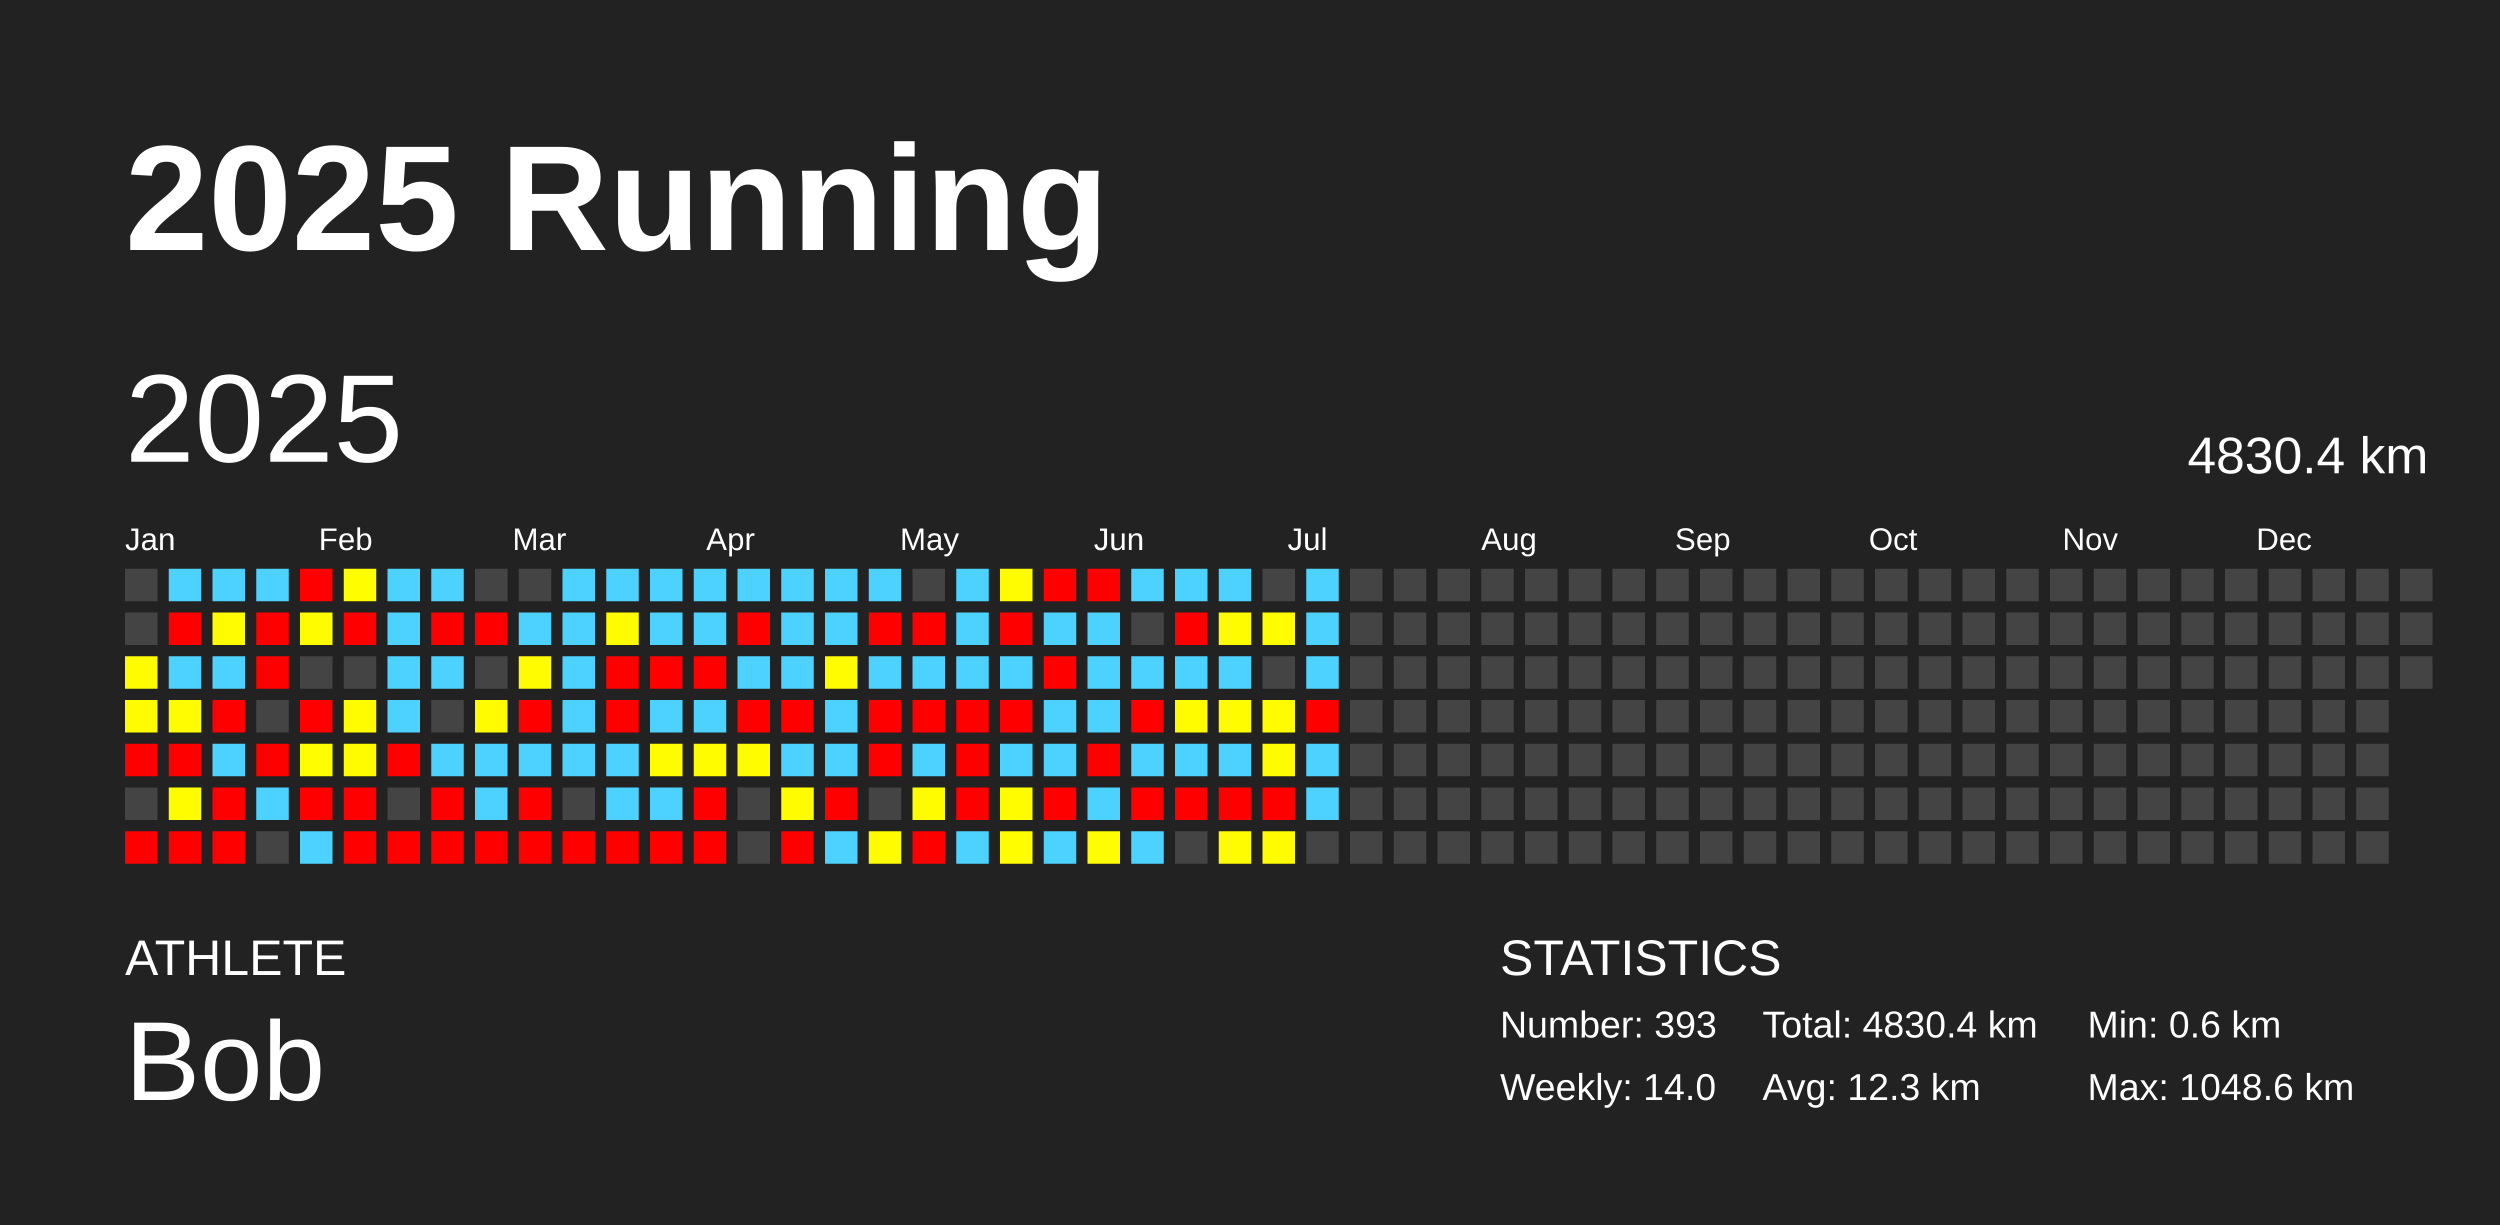
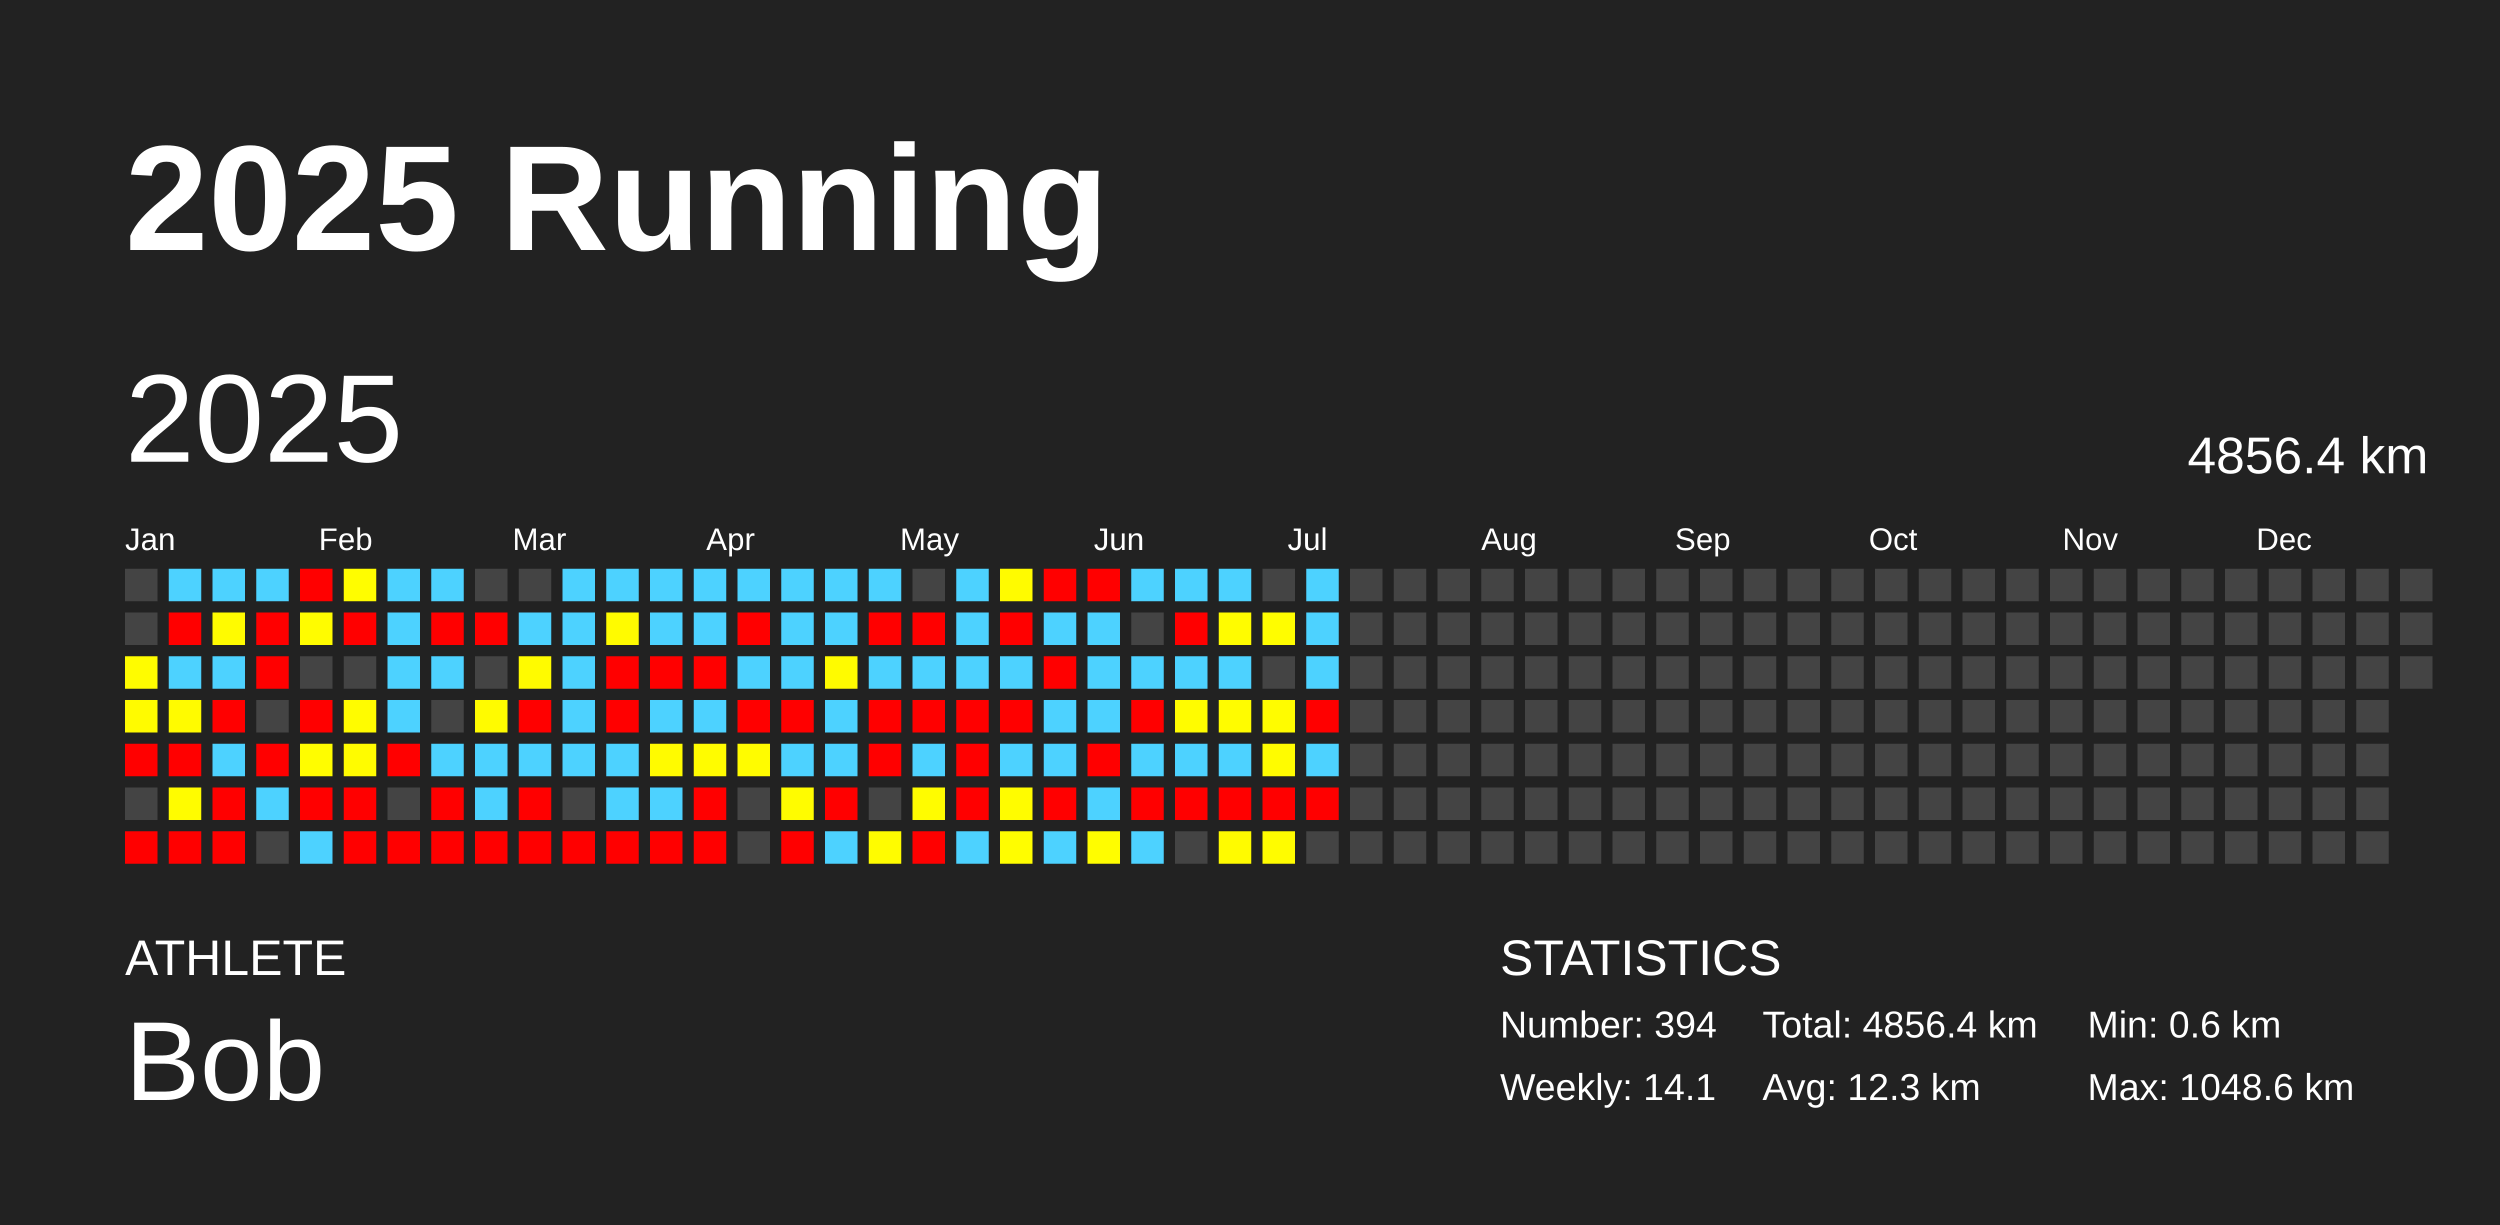
<svg xmlns="http://www.w3.org/2000/svg" baseProfile="full" height="98mm" version="1.1" viewBox="0,0,200,98" width="200mm">
  <defs />
  <rect fill="#222222" height="98" width="200" x="0" y="0" />
  <text fill="#FFFFFF" style="font-size:12px; font-family:Arial; font-weight:bold;" x="10" y="20">2025 Running</text>
  <text fill="#FFFFFF" style="font-size:4px; font-family:Arial" x="10" y="78">ATHLETE</text>
  <text fill="#FFFFFF" style="font-size:9px; font-family:Arial" x="10" y="88">Bob</text>
  <text fill="#FFFFFF" style="font-size:4px; font-family:Arial" x="120" y="78">STATISTICS</text>
-   <text fill="#FFFFFF" style="font-size:3px; font-family:Arial" x="120" y="83">Number: 393</text>
-   <text fill="#FFFFFF" style="font-size:3px; font-family:Arial" x="120" y="88">Weekly: 14.0</text>
-   <text fill="#FFFFFF" style="font-size:3px; font-family:Arial" x="141" y="83">Total: 4830.4 km</text>
+   <text fill="#FFFFFF" style="font-size:3px; font-family:Arial" x="120" y="83">Number: 394</text>
+   <text fill="#FFFFFF" style="font-size:3px; font-family:Arial" x="120" y="88">Weekly: 14.1</text>
+   <text fill="#FFFFFF" style="font-size:3px; font-family:Arial" x="141" y="83">Total: 4856.4 km</text>
  <text fill="#FFFFFF" style="font-size:3px; font-family:Arial" x="141" y="88">Avg: 12.3 km</text>
  <text fill="#FFFFFF" style="font-size:3px; font-family:Arial" x="167" y="83">Min: 0.6 km</text>
  <text fill="#FFFFFF" style="font-size:3px; font-family:Arial" x="167" y="88">Max: 1048.6 km</text>
  <text dominant-baseline="hanging" fill="#FFFFFF" style="font-size:10.0px; font-family:Arial;" x="10" y="30">2025</text>
-   <text dominant-baseline="hanging" fill="#FFFFFF" style="font-size:4.125px; font-family:Arial;" x="175" y="35">4830.4 km</text>
+   <text dominant-baseline="hanging" fill="#FFFFFF" style="font-size:4.125px; font-family:Arial;" x="175" y="35">4856.4 km</text>
  <text fill="#FFFFFF" style="font-size:2.5px; font-family:Arial" x="10.0" y="44">Jan</text>
  <text fill="#FFFFFF" style="font-size:2.5px; font-family:Arial" x="25.5" y="44">Feb</text>
  <text fill="#FFFFFF" style="font-size:2.5px; font-family:Arial" x="41.0" y="44">Mar</text>
  <text fill="#FFFFFF" style="font-size:2.5px; font-family:Arial" x="56.5" y="44">Apr</text>
  <text fill="#FFFFFF" style="font-size:2.5px; font-family:Arial" x="72.0" y="44">May</text>
  <text fill="#FFFFFF" style="font-size:2.5px; font-family:Arial" x="87.5" y="44">Jun</text>
  <text fill="#FFFFFF" style="font-size:2.5px; font-family:Arial" x="103.0" y="44">Jul</text>
  <text fill="#FFFFFF" style="font-size:2.5px; font-family:Arial" x="118.5" y="44">Aug</text>
  <text fill="#FFFFFF" style="font-size:2.5px; font-family:Arial" x="134.0" y="44">Sep</text>
  <text fill="#FFFFFF" style="font-size:2.5px; font-family:Arial" x="149.5" y="44">Oct</text>
  <text fill="#FFFFFF" style="font-size:2.5px; font-family:Arial" x="165.0" y="44">Nov</text>
  <text fill="#FFFFFF" style="font-size:2.5px; font-family:Arial" x="180.5" y="44">Dec</text>
  <rect fill="#444444" height="2.6" width="2.6" x="10.0" y="45.5" />
  <rect fill="#444444" height="2.6" width="2.6" x="10.0" y="49.0" />
  <rect fill="#fffc00" height="2.6" width="2.6" x="10.0" y="52.5" />
  <rect fill="#fffb00" height="2.6" width="2.6" x="10.0" y="56.0" />
  <rect fill="red" height="2.6" width="2.6" x="10.0" y="59.5" />
  <rect fill="#444444" height="2.6" width="2.6" x="10.0" y="63.0" />
  <rect fill="red" height="2.6" width="2.6" x="10.0" y="66.5" />
  <rect fill="#4dd2ff" height="2.6" width="2.6" x="13.5" y="45.5" />
  <rect fill="red" height="2.6" width="2.6" x="13.5" y="49.0" />
  <rect fill="#4dd2ff" height="2.6" width="2.6" x="13.5" y="52.5" />
  <rect fill="#fffb00" height="2.6" width="2.6" x="13.5" y="56.0" />
  <rect fill="red" height="2.6" width="2.6" x="13.5" y="59.5" />
  <rect fill="#fffc00" height="2.6" width="2.6" x="13.5" y="63.0" />
  <rect fill="red" height="2.6" width="2.6" x="13.5" y="66.5" />
  <rect fill="#4dd2ff" height="2.6" width="2.6" x="17.0" y="45.5" />
  <rect fill="#fffb00" height="2.6" width="2.6" x="17.0" y="49.0" />
  <rect fill="#4dd2ff" height="2.6" width="2.6" x="17.0" y="52.5" />
  <rect fill="red" height="2.6" width="2.6" x="17.0" y="56.0" />
  <rect fill="#4dd2ff" height="2.6" width="2.6" x="17.0" y="59.5" />
  <rect fill="red" height="2.6" width="2.6" x="17.0" y="63.0" />
  <rect fill="red" height="2.6" width="2.6" x="17.0" y="66.5" />
  <rect fill="#4dd2ff" height="2.6" width="2.6" x="20.5" y="45.5" />
  <rect fill="red" height="2.6" width="2.6" x="20.5" y="49.0" />
  <rect fill="red" height="2.6" width="2.6" x="20.5" y="52.5" />
  <rect fill="#444444" height="2.6" width="2.6" x="20.5" y="56.0" />
  <rect fill="red" height="2.6" width="2.6" x="20.5" y="59.5" />
  <rect fill="#4dd2ff" height="2.6" width="2.6" x="20.5" y="63.0" />
  <rect fill="#444444" height="2.6" width="2.6" x="20.5" y="66.5" />
  <rect fill="red" height="2.6" width="2.6" x="24.0" y="45.5" />
  <rect fill="#fffc00" height="2.6" width="2.6" x="24.0" y="49.0" />
  <rect fill="#444444" height="2.6" width="2.6" x="24.0" y="52.5" />
  <rect fill="red" height="2.6" width="2.6" x="24.0" y="56.0" />
  <rect fill="#fffd00" height="2.6" width="2.6" x="24.0" y="59.5" />
  <rect fill="red" height="2.6" width="2.6" x="24.0" y="63.0" />
  <rect fill="#4dd2ff" height="2.6" width="2.6" x="24.0" y="66.5" />
  <rect fill="#fffd00" height="2.6" width="2.6" x="27.5" y="45.5" />
  <rect fill="red" height="2.6" width="2.6" x="27.5" y="49.0" />
  <rect fill="#444444" height="2.6" width="2.6" x="27.5" y="52.5" />
  <rect fill="#fffc00" height="2.6" width="2.6" x="27.5" y="56.0" />
  <rect fill="#fffc00" height="2.6" width="2.6" x="27.5" y="59.5" />
  <rect fill="red" height="2.6" width="2.6" x="27.5" y="63.0" />
  <rect fill="red" height="2.6" width="2.6" x="27.5" y="66.5" />
  <rect fill="#4dd2ff" height="2.6" width="2.6" x="31.0" y="45.5" />
  <rect fill="#4dd2ff" height="2.6" width="2.6" x="31.0" y="49.0" />
  <rect fill="#4dd2ff" height="2.6" width="2.6" x="31.0" y="52.5" />
  <rect fill="#4dd2ff" height="2.6" width="2.6" x="31.0" y="56.0" />
  <rect fill="red" height="2.6" width="2.6" x="31.0" y="59.5" />
  <rect fill="#444444" height="2.6" width="2.6" x="31.0" y="63.0" />
  <rect fill="red" height="2.6" width="2.6" x="31.0" y="66.5" />
  <rect fill="#4dd2ff" height="2.6" width="2.6" x="34.5" y="45.5" />
  <rect fill="red" height="2.6" width="2.6" x="34.5" y="49.0" />
  <rect fill="#4dd2ff" height="2.6" width="2.6" x="34.5" y="52.5" />
  <rect fill="#444444" height="2.6" width="2.6" x="34.5" y="56.0" />
  <rect fill="#4dd2ff" height="2.6" width="2.6" x="34.5" y="59.5" />
  <rect fill="red" height="2.6" width="2.6" x="34.5" y="63.0" />
  <rect fill="red" height="2.6" width="2.6" x="34.5" y="66.5" />
  <rect fill="#444444" height="2.6" width="2.6" x="38.0" y="45.5" />
  <rect fill="red" height="2.6" width="2.6" x="38.0" y="49.0" />
  <rect fill="#444444" height="2.6" width="2.6" x="38.0" y="52.5" />
  <rect fill="#fffb00" height="2.6" width="2.6" x="38.0" y="56.0" />
  <rect fill="#4dd2ff" height="2.6" width="2.6" x="38.0" y="59.5" />
  <rect fill="#4dd2ff" height="2.6" width="2.6" x="38.0" y="63.0" />
  <rect fill="red" height="2.6" width="2.6" x="38.0" y="66.5" />
  <rect fill="#444444" height="2.6" width="2.6" x="41.5" y="45.5" />
  <rect fill="#4dd2ff" height="2.6" width="2.6" x="41.5" y="49.0" />
  <rect fill="#fffb00" height="2.6" width="2.6" x="41.5" y="52.5" />
  <rect fill="red" height="2.6" width="2.6" x="41.5" y="56.0" />
  <rect fill="#4dd2ff" height="2.6" width="2.6" x="41.5" y="59.5" />
  <rect fill="red" height="2.6" width="2.6" x="41.5" y="63.0" />
  <rect fill="red" height="2.6" width="2.6" x="41.5" y="66.5" />
  <rect fill="#4dd2ff" height="2.6" width="2.6" x="45.0" y="45.5" />
  <rect fill="#4dd2ff" height="2.6" width="2.6" x="45.0" y="49.0" />
  <rect fill="#4dd2ff" height="2.6" width="2.6" x="45.0" y="52.5" />
  <rect fill="#4dd2ff" height="2.6" width="2.6" x="45.0" y="56.0" />
  <rect fill="#4dd2ff" height="2.6" width="2.6" x="45.0" y="59.5" />
  <rect fill="#444444" height="2.6" width="2.6" x="45.0" y="63.0" />
  <rect fill="red" height="2.6" width="2.6" x="45.0" y="66.5" />
  <rect fill="#4dd2ff" height="2.6" width="2.6" x="48.5" y="45.5" />
  <rect fill="#fffb00" height="2.6" width="2.6" x="48.5" y="49.0" />
  <rect fill="red" height="2.6" width="2.6" x="48.5" y="52.5" />
  <rect fill="red" height="2.6" width="2.6" x="48.5" y="56.0" />
  <rect fill="#4dd2ff" height="2.6" width="2.6" x="48.5" y="59.5" />
  <rect fill="#4dd2ff" height="2.6" width="2.6" x="48.5" y="63.0" />
  <rect fill="red" height="2.6" width="2.6" x="48.5" y="66.5" />
  <rect fill="#4dd2ff" height="2.6" width="2.6" x="52.0" y="45.5" />
  <rect fill="#4dd2ff" height="2.6" width="2.6" x="52.0" y="49.0" />
  <rect fill="red" height="2.6" width="2.6" x="52.0" y="52.5" />
  <rect fill="#4dd2ff" height="2.6" width="2.6" x="52.0" y="56.0" />
  <rect fill="#fffb00" height="2.6" width="2.6" x="52.0" y="59.5" />
  <rect fill="#4dd2ff" height="2.6" width="2.6" x="52.0" y="63.0" />
  <rect fill="red" height="2.6" width="2.6" x="52.0" y="66.5" />
  <rect fill="#4dd2ff" height="2.6" width="2.6" x="55.5" y="45.5" />
  <rect fill="#4dd2ff" height="2.6" width="2.6" x="55.5" y="49.0" />
  <rect fill="red" height="2.6" width="2.6" x="55.5" y="52.5" />
  <rect fill="#4dd2ff" height="2.6" width="2.6" x="55.5" y="56.0" />
  <rect fill="#fffc00" height="2.6" width="2.6" x="55.5" y="59.5" />
  <rect fill="red" height="2.6" width="2.6" x="55.5" y="63.0" />
  <rect fill="red" height="2.6" width="2.6" x="55.5" y="66.5" />
  <rect fill="#4dd2ff" height="2.6" width="2.6" x="59.0" y="45.5" />
  <rect fill="red" height="2.6" width="2.6" x="59.0" y="49.0" />
  <rect fill="#4dd2ff" height="2.6" width="2.6" x="59.0" y="52.5" />
  <rect fill="red" height="2.6" width="2.6" x="59.0" y="56.0" />
  <rect fill="#fffc00" height="2.6" width="2.6" x="59.0" y="59.5" />
  <rect fill="#444444" height="2.6" width="2.6" x="59.0" y="63.0" />
  <rect fill="#444444" height="2.6" width="2.6" x="59.0" y="66.5" />
  <rect fill="#4dd2ff" height="2.6" width="2.6" x="62.5" y="45.5" />
  <rect fill="#4dd2ff" height="2.6" width="2.6" x="62.5" y="49.0" />
  <rect fill="#4dd2ff" height="2.6" width="2.6" x="62.5" y="52.5" />
  <rect fill="red" height="2.6" width="2.6" x="62.5" y="56.0" />
  <rect fill="#4dd2ff" height="2.6" width="2.6" x="62.5" y="59.5" />
  <rect fill="#fffc00" height="2.6" width="2.6" x="62.5" y="63.0" />
  <rect fill="red" height="2.6" width="2.6" x="62.5" y="66.5" />
  <rect fill="#4dd2ff" height="2.6" width="2.6" x="66.0" y="45.5" />
  <rect fill="#4dd2ff" height="2.6" width="2.6" x="66.0" y="49.0" />
  <rect fill="#fffb00" height="2.6" width="2.6" x="66.0" y="52.5" />
  <rect fill="#4dd2ff" height="2.6" width="2.6" x="66.0" y="56.0" />
  <rect fill="#4dd2ff" height="2.6" width="2.6" x="66.0" y="59.5" />
  <rect fill="red" height="2.6" width="2.6" x="66.0" y="63.0" />
  <rect fill="#4dd2ff" height="2.6" width="2.6" x="66.0" y="66.5" />
  <rect fill="#4dd2ff" height="2.6" width="2.6" x="69.5" y="45.5" />
  <rect fill="red" height="2.6" width="2.6" x="69.5" y="49.0" />
  <rect fill="#4dd2ff" height="2.6" width="2.6" x="69.5" y="52.5" />
  <rect fill="red" height="2.6" width="2.6" x="69.5" y="56.0" />
  <rect fill="red" height="2.6" width="2.6" x="69.5" y="59.5" />
  <rect fill="#444444" height="2.6" width="2.6" x="69.5" y="63.0" />
  <rect fill="#fffc00" height="2.6" width="2.6" x="69.5" y="66.5" />
  <rect fill="#444444" height="2.6" width="2.6" x="73.0" y="45.5" />
  <rect fill="red" height="2.6" width="2.6" x="73.0" y="49.0" />
  <rect fill="#4dd2ff" height="2.6" width="2.6" x="73.0" y="52.5" />
  <rect fill="red" height="2.6" width="2.6" x="73.0" y="56.0" />
  <rect fill="#4dd2ff" height="2.6" width="2.6" x="73.0" y="59.5" />
  <rect fill="#fffc00" height="2.6" width="2.6" x="73.0" y="63.0" />
  <rect fill="red" height="2.6" width="2.6" x="73.0" y="66.5" />
  <rect fill="#4dd2ff" height="2.6" width="2.6" x="76.5" y="45.5" />
  <rect fill="#4dd2ff" height="2.6" width="2.6" x="76.5" y="49.0" />
  <rect fill="#4dd2ff" height="2.6" width="2.6" x="76.5" y="52.5" />
  <rect fill="red" height="2.6" width="2.6" x="76.5" y="56.0" />
  <rect fill="red" height="2.6" width="2.6" x="76.5" y="59.5" />
  <rect fill="red" height="2.6" width="2.6" x="76.5" y="63.0" />
  <rect fill="#4dd2ff" height="2.6" width="2.6" x="76.5" y="66.5" />
  <rect fill="#fffb00" height="2.6" width="2.6" x="80.0" y="45.5" />
  <rect fill="red" height="2.6" width="2.6" x="80.0" y="49.0" />
  <rect fill="#4dd2ff" height="2.6" width="2.6" x="80.0" y="52.5" />
  <rect fill="red" height="2.6" width="2.6" x="80.0" y="56.0" />
  <rect fill="#4dd2ff" height="2.6" width="2.6" x="80.0" y="59.5" />
  <rect fill="#fffc00" height="2.6" width="2.6" x="80.0" y="63.0" />
  <rect fill="#fffd00" height="2.6" width="2.6" x="80.0" y="66.5" />
  <rect fill="red" height="2.6" width="2.6" x="83.5" y="45.5" />
  <rect fill="#4dd2ff" height="2.6" width="2.6" x="83.5" y="49.0" />
  <rect fill="red" height="2.6" width="2.6" x="83.5" y="52.5" />
  <rect fill="#4dd2ff" height="2.6" width="2.6" x="83.5" y="56.0" />
  <rect fill="#4dd2ff" height="2.6" width="2.6" x="83.5" y="59.5" />
  <rect fill="red" height="2.6" width="2.6" x="83.5" y="63.0" />
  <rect fill="#4dd2ff" height="2.6" width="2.6" x="83.5" y="66.5" />
  <rect fill="red" height="2.6" width="2.6" x="87.0" y="45.5" />
  <rect fill="#4dd2ff" height="2.6" width="2.6" x="87.0" y="49.0" />
  <rect fill="#4dd2ff" height="2.6" width="2.6" x="87.0" y="52.5" />
  <rect fill="#4dd2ff" height="2.6" width="2.6" x="87.0" y="56.0" />
  <rect fill="red" height="2.6" width="2.6" x="87.0" y="59.5" />
  <rect fill="#4dd2ff" height="2.6" width="2.6" x="87.0" y="63.0" />
  <rect fill="#fffd00" height="2.6" width="2.6" x="87.0" y="66.5" />
  <rect fill="#4dd2ff" height="2.6" width="2.6" x="90.5" y="45.5" />
  <rect fill="#444444" height="2.6" width="2.6" x="90.5" y="49.0" />
  <rect fill="#4dd2ff" height="2.6" width="2.6" x="90.5" y="52.5" />
  <rect fill="red" height="2.6" width="2.6" x="90.5" y="56.0" />
  <rect fill="#4dd2ff" height="2.6" width="2.6" x="90.5" y="59.5" />
  <rect fill="red" height="2.6" width="2.6" x="90.5" y="63.0" />
  <rect fill="#4dd2ff" height="2.6" width="2.6" x="90.5" y="66.5" />
  <rect fill="#4dd2ff" height="2.6" width="2.6" x="94.0" y="45.5" />
  <rect fill="red" height="2.6" width="2.6" x="94.0" y="49.0" />
  <rect fill="#4dd2ff" height="2.6" width="2.6" x="94.0" y="52.5" />
  <rect fill="#fffc00" height="2.6" width="2.6" x="94.0" y="56.0" />
  <rect fill="#4dd2ff" height="2.6" width="2.6" x="94.0" y="59.5" />
  <rect fill="red" height="2.6" width="2.6" x="94.0" y="63.0" />
  <rect fill="#444444" height="2.6" width="2.6" x="94.0" y="66.5" />
  <rect fill="#4dd2ff" height="2.6" width="2.6" x="97.5" y="45.5" />
  <rect fill="#fffc00" height="2.6" width="2.6" x="97.5" y="49.0" />
  <rect fill="#4dd2ff" height="2.6" width="2.6" x="97.5" y="52.5" />
  <rect fill="#fffc00" height="2.6" width="2.6" x="97.5" y="56.0" />
  <rect fill="#4dd2ff" height="2.6" width="2.6" x="97.5" y="59.5" />
  <rect fill="red" height="2.6" width="2.6" x="97.5" y="63.0" />
  <rect fill="#fffb00" height="2.6" width="2.6" x="97.5" y="66.5" />
  <rect fill="#444444" height="2.6" width="2.6" x="101.0" y="45.5" />
  <rect fill="#fffd00" height="2.6" width="2.6" x="101.0" y="49.0" />
  <rect fill="#444444" height="2.6" width="2.6" x="101.0" y="52.5" />
  <rect fill="#fffc00" height="2.6" width="2.6" x="101.0" y="56.0" />
  <rect fill="#fffc00" height="2.6" width="2.6" x="101.0" y="59.5" />
  <rect fill="red" height="2.6" width="2.6" x="101.0" y="63.0" />
  <rect fill="#fffc00" height="2.6" width="2.6" x="101.0" y="66.5" />
  <rect fill="#4dd2ff" height="2.6" width="2.6" x="104.5" y="45.5" />
  <rect fill="#4dd2ff" height="2.6" width="2.6" x="104.5" y="49.0" />
  <rect fill="#4dd2ff" height="2.6" width="2.6" x="104.5" y="52.5" />
  <rect fill="red" height="2.6" width="2.6" x="104.5" y="56.0" />
  <rect fill="#4dd2ff" height="2.6" width="2.6" x="104.5" y="59.5" />
-   <rect fill="#4dd2ff" height="2.6" width="2.6" x="104.5" y="63.0" />
+   <rect fill="red" height="2.6" width="2.6" x="104.5" y="63.0" />
  <rect fill="#444444" height="2.6" width="2.6" x="104.5" y="66.5" />
  <rect fill="#444444" height="2.6" width="2.6" x="108.0" y="45.5" />
  <rect fill="#444444" height="2.6" width="2.6" x="108.0" y="49.0" />
  <rect fill="#444444" height="2.6" width="2.6" x="108.0" y="52.5" />
  <rect fill="#444444" height="2.6" width="2.6" x="108.0" y="56.0" />
  <rect fill="#444444" height="2.6" width="2.6" x="108.0" y="59.5" />
  <rect fill="#444444" height="2.6" width="2.6" x="108.0" y="63.0" />
  <rect fill="#444444" height="2.6" width="2.6" x="108.0" y="66.5" />
  <rect fill="#444444" height="2.6" width="2.6" x="111.5" y="45.5" />
  <rect fill="#444444" height="2.6" width="2.6" x="111.5" y="49.0" />
  <rect fill="#444444" height="2.6" width="2.6" x="111.5" y="52.5" />
  <rect fill="#444444" height="2.6" width="2.6" x="111.5" y="56.0" />
  <rect fill="#444444" height="2.6" width="2.6" x="111.5" y="59.5" />
  <rect fill="#444444" height="2.6" width="2.6" x="111.5" y="63.0" />
  <rect fill="#444444" height="2.6" width="2.6" x="111.5" y="66.5" />
  <rect fill="#444444" height="2.6" width="2.6" x="115.0" y="45.5" />
  <rect fill="#444444" height="2.6" width="2.6" x="115.0" y="49.0" />
  <rect fill="#444444" height="2.6" width="2.6" x="115.0" y="52.5" />
  <rect fill="#444444" height="2.6" width="2.6" x="115.0" y="56.0" />
  <rect fill="#444444" height="2.6" width="2.6" x="115.0" y="59.5" />
  <rect fill="#444444" height="2.6" width="2.6" x="115.0" y="63.0" />
  <rect fill="#444444" height="2.6" width="2.6" x="115.0" y="66.5" />
  <rect fill="#444444" height="2.6" width="2.6" x="118.5" y="45.5" />
  <rect fill="#444444" height="2.6" width="2.6" x="118.5" y="49.0" />
  <rect fill="#444444" height="2.6" width="2.6" x="118.5" y="52.5" />
  <rect fill="#444444" height="2.6" width="2.6" x="118.5" y="56.0" />
  <rect fill="#444444" height="2.6" width="2.6" x="118.5" y="59.5" />
  <rect fill="#444444" height="2.6" width="2.6" x="118.5" y="63.0" />
  <rect fill="#444444" height="2.6" width="2.6" x="118.5" y="66.5" />
  <rect fill="#444444" height="2.6" width="2.6" x="122.0" y="45.5" />
  <rect fill="#444444" height="2.6" width="2.6" x="122.0" y="49.0" />
  <rect fill="#444444" height="2.6" width="2.6" x="122.0" y="52.5" />
  <rect fill="#444444" height="2.6" width="2.6" x="122.0" y="56.0" />
  <rect fill="#444444" height="2.6" width="2.6" x="122.0" y="59.5" />
  <rect fill="#444444" height="2.6" width="2.6" x="122.0" y="63.0" />
  <rect fill="#444444" height="2.6" width="2.6" x="122.0" y="66.5" />
  <rect fill="#444444" height="2.6" width="2.6" x="125.5" y="45.5" />
  <rect fill="#444444" height="2.6" width="2.6" x="125.5" y="49.0" />
  <rect fill="#444444" height="2.6" width="2.6" x="125.5" y="52.5" />
  <rect fill="#444444" height="2.6" width="2.6" x="125.5" y="56.0" />
  <rect fill="#444444" height="2.6" width="2.6" x="125.5" y="59.5" />
  <rect fill="#444444" height="2.6" width="2.6" x="125.5" y="63.0" />
  <rect fill="#444444" height="2.6" width="2.6" x="125.5" y="66.5" />
  <rect fill="#444444" height="2.6" width="2.6" x="129.0" y="45.5" />
  <rect fill="#444444" height="2.6" width="2.6" x="129.0" y="49.0" />
  <rect fill="#444444" height="2.6" width="2.6" x="129.0" y="52.5" />
  <rect fill="#444444" height="2.6" width="2.6" x="129.0" y="56.0" />
  <rect fill="#444444" height="2.6" width="2.6" x="129.0" y="59.5" />
  <rect fill="#444444" height="2.6" width="2.6" x="129.0" y="63.0" />
  <rect fill="#444444" height="2.6" width="2.6" x="129.0" y="66.5" />
  <rect fill="#444444" height="2.6" width="2.6" x="132.5" y="45.5" />
  <rect fill="#444444" height="2.6" width="2.6" x="132.5" y="49.0" />
  <rect fill="#444444" height="2.6" width="2.6" x="132.5" y="52.5" />
  <rect fill="#444444" height="2.6" width="2.6" x="132.5" y="56.0" />
  <rect fill="#444444" height="2.6" width="2.6" x="132.5" y="59.5" />
  <rect fill="#444444" height="2.6" width="2.6" x="132.5" y="63.0" />
  <rect fill="#444444" height="2.6" width="2.6" x="132.5" y="66.5" />
  <rect fill="#444444" height="2.6" width="2.6" x="136.0" y="45.5" />
  <rect fill="#444444" height="2.6" width="2.6" x="136.0" y="49.0" />
  <rect fill="#444444" height="2.6" width="2.6" x="136.0" y="52.5" />
  <rect fill="#444444" height="2.6" width="2.6" x="136.0" y="56.0" />
  <rect fill="#444444" height="2.6" width="2.6" x="136.0" y="59.5" />
  <rect fill="#444444" height="2.6" width="2.6" x="136.0" y="63.0" />
  <rect fill="#444444" height="2.6" width="2.6" x="136.0" y="66.5" />
  <rect fill="#444444" height="2.6" width="2.6" x="139.5" y="45.5" />
  <rect fill="#444444" height="2.6" width="2.6" x="139.5" y="49.0" />
  <rect fill="#444444" height="2.6" width="2.6" x="139.5" y="52.5" />
  <rect fill="#444444" height="2.6" width="2.6" x="139.5" y="56.0" />
  <rect fill="#444444" height="2.6" width="2.6" x="139.5" y="59.5" />
  <rect fill="#444444" height="2.6" width="2.6" x="139.5" y="63.0" />
  <rect fill="#444444" height="2.6" width="2.6" x="139.5" y="66.5" />
  <rect fill="#444444" height="2.6" width="2.6" x="143.0" y="45.5" />
  <rect fill="#444444" height="2.6" width="2.6" x="143.0" y="49.0" />
  <rect fill="#444444" height="2.6" width="2.6" x="143.0" y="52.5" />
  <rect fill="#444444" height="2.6" width="2.6" x="143.0" y="56.0" />
  <rect fill="#444444" height="2.6" width="2.6" x="143.0" y="59.5" />
  <rect fill="#444444" height="2.6" width="2.6" x="143.0" y="63.0" />
  <rect fill="#444444" height="2.6" width="2.6" x="143.0" y="66.5" />
  <rect fill="#444444" height="2.6" width="2.6" x="146.5" y="45.5" />
  <rect fill="#444444" height="2.6" width="2.6" x="146.5" y="49.0" />
  <rect fill="#444444" height="2.6" width="2.6" x="146.5" y="52.5" />
  <rect fill="#444444" height="2.6" width="2.6" x="146.5" y="56.0" />
  <rect fill="#444444" height="2.6" width="2.6" x="146.5" y="59.5" />
  <rect fill="#444444" height="2.6" width="2.6" x="146.5" y="63.0" />
  <rect fill="#444444" height="2.6" width="2.6" x="146.5" y="66.5" />
  <rect fill="#444444" height="2.6" width="2.6" x="150.0" y="45.5" />
  <rect fill="#444444" height="2.6" width="2.6" x="150.0" y="49.0" />
  <rect fill="#444444" height="2.6" width="2.6" x="150.0" y="52.5" />
  <rect fill="#444444" height="2.6" width="2.6" x="150.0" y="56.0" />
  <rect fill="#444444" height="2.6" width="2.6" x="150.0" y="59.5" />
  <rect fill="#444444" height="2.6" width="2.6" x="150.0" y="63.0" />
  <rect fill="#444444" height="2.6" width="2.6" x="150.0" y="66.5" />
  <rect fill="#444444" height="2.6" width="2.6" x="153.5" y="45.5" />
  <rect fill="#444444" height="2.6" width="2.6" x="153.5" y="49.0" />
  <rect fill="#444444" height="2.6" width="2.6" x="153.5" y="52.5" />
  <rect fill="#444444" height="2.6" width="2.6" x="153.5" y="56.0" />
  <rect fill="#444444" height="2.6" width="2.6" x="153.5" y="59.5" />
  <rect fill="#444444" height="2.6" width="2.6" x="153.5" y="63.0" />
  <rect fill="#444444" height="2.6" width="2.6" x="153.5" y="66.5" />
  <rect fill="#444444" height="2.6" width="2.6" x="157.0" y="45.5" />
  <rect fill="#444444" height="2.6" width="2.6" x="157.0" y="49.0" />
  <rect fill="#444444" height="2.6" width="2.6" x="157.0" y="52.5" />
  <rect fill="#444444" height="2.6" width="2.6" x="157.0" y="56.0" />
  <rect fill="#444444" height="2.6" width="2.6" x="157.0" y="59.5" />
  <rect fill="#444444" height="2.6" width="2.6" x="157.0" y="63.0" />
  <rect fill="#444444" height="2.6" width="2.6" x="157.0" y="66.5" />
  <rect fill="#444444" height="2.6" width="2.6" x="160.5" y="45.5" />
  <rect fill="#444444" height="2.6" width="2.6" x="160.5" y="49.0" />
  <rect fill="#444444" height="2.6" width="2.6" x="160.5" y="52.5" />
  <rect fill="#444444" height="2.6" width="2.6" x="160.5" y="56.0" />
  <rect fill="#444444" height="2.6" width="2.6" x="160.5" y="59.5" />
  <rect fill="#444444" height="2.6" width="2.6" x="160.5" y="63.0" />
  <rect fill="#444444" height="2.6" width="2.6" x="160.5" y="66.5" />
  <rect fill="#444444" height="2.6" width="2.6" x="164.0" y="45.5" />
  <rect fill="#444444" height="2.6" width="2.6" x="164.0" y="49.0" />
  <rect fill="#444444" height="2.6" width="2.6" x="164.0" y="52.5" />
  <rect fill="#444444" height="2.6" width="2.6" x="164.0" y="56.0" />
  <rect fill="#444444" height="2.6" width="2.6" x="164.0" y="59.5" />
  <rect fill="#444444" height="2.6" width="2.6" x="164.0" y="63.0" />
  <rect fill="#444444" height="2.6" width="2.6" x="164.0" y="66.5" />
  <rect fill="#444444" height="2.6" width="2.6" x="167.5" y="45.5" />
  <rect fill="#444444" height="2.6" width="2.6" x="167.5" y="49.0" />
  <rect fill="#444444" height="2.6" width="2.6" x="167.5" y="52.5" />
  <rect fill="#444444" height="2.6" width="2.6" x="167.5" y="56.0" />
  <rect fill="#444444" height="2.6" width="2.6" x="167.5" y="59.5" />
  <rect fill="#444444" height="2.6" width="2.6" x="167.5" y="63.0" />
  <rect fill="#444444" height="2.6" width="2.6" x="167.5" y="66.5" />
  <rect fill="#444444" height="2.6" width="2.6" x="171.0" y="45.5" />
  <rect fill="#444444" height="2.6" width="2.6" x="171.0" y="49.0" />
  <rect fill="#444444" height="2.6" width="2.6" x="171.0" y="52.5" />
  <rect fill="#444444" height="2.6" width="2.6" x="171.0" y="56.0" />
  <rect fill="#444444" height="2.6" width="2.6" x="171.0" y="59.5" />
  <rect fill="#444444" height="2.6" width="2.6" x="171.0" y="63.0" />
  <rect fill="#444444" height="2.6" width="2.6" x="171.0" y="66.5" />
  <rect fill="#444444" height="2.6" width="2.6" x="174.5" y="45.5" />
  <rect fill="#444444" height="2.6" width="2.6" x="174.5" y="49.0" />
  <rect fill="#444444" height="2.6" width="2.6" x="174.5" y="52.5" />
  <rect fill="#444444" height="2.6" width="2.6" x="174.5" y="56.0" />
  <rect fill="#444444" height="2.6" width="2.6" x="174.5" y="59.5" />
  <rect fill="#444444" height="2.6" width="2.6" x="174.5" y="63.0" />
  <rect fill="#444444" height="2.6" width="2.6" x="174.5" y="66.5" />
  <rect fill="#444444" height="2.6" width="2.6" x="178.0" y="45.5" />
  <rect fill="#444444" height="2.6" width="2.6" x="178.0" y="49.0" />
  <rect fill="#444444" height="2.6" width="2.6" x="178.0" y="52.5" />
  <rect fill="#444444" height="2.6" width="2.6" x="178.0" y="56.0" />
  <rect fill="#444444" height="2.6" width="2.6" x="178.0" y="59.5" />
  <rect fill="#444444" height="2.6" width="2.6" x="178.0" y="63.0" />
  <rect fill="#444444" height="2.6" width="2.6" x="178.0" y="66.5" />
  <rect fill="#444444" height="2.6" width="2.6" x="181.5" y="45.5" />
  <rect fill="#444444" height="2.6" width="2.6" x="181.5" y="49.0" />
  <rect fill="#444444" height="2.6" width="2.6" x="181.5" y="52.5" />
  <rect fill="#444444" height="2.6" width="2.6" x="181.5" y="56.0" />
  <rect fill="#444444" height="2.6" width="2.6" x="181.5" y="59.5" />
  <rect fill="#444444" height="2.6" width="2.6" x="181.5" y="63.0" />
  <rect fill="#444444" height="2.6" width="2.6" x="181.5" y="66.5" />
  <rect fill="#444444" height="2.6" width="2.6" x="185.0" y="45.5" />
  <rect fill="#444444" height="2.6" width="2.6" x="185.0" y="49.0" />
  <rect fill="#444444" height="2.6" width="2.6" x="185.0" y="52.5" />
  <rect fill="#444444" height="2.6" width="2.6" x="185.0" y="56.0" />
  <rect fill="#444444" height="2.6" width="2.6" x="185.0" y="59.5" />
  <rect fill="#444444" height="2.6" width="2.6" x="185.0" y="63.0" />
  <rect fill="#444444" height="2.6" width="2.6" x="185.0" y="66.5" />
  <rect fill="#444444" height="2.6" width="2.6" x="188.5" y="45.5" />
  <rect fill="#444444" height="2.6" width="2.6" x="188.5" y="49.0" />
  <rect fill="#444444" height="2.6" width="2.6" x="188.5" y="52.5" />
  <rect fill="#444444" height="2.6" width="2.6" x="188.5" y="56.0" />
  <rect fill="#444444" height="2.6" width="2.6" x="188.5" y="59.5" />
  <rect fill="#444444" height="2.6" width="2.6" x="188.5" y="63.0" />
  <rect fill="#444444" height="2.6" width="2.6" x="188.5" y="66.5" />
  <rect fill="#444444" height="2.6" width="2.6" x="192.0" y="45.5" />
  <rect fill="#444444" height="2.6" width="2.6" x="192.0" y="49.0" />
  <rect fill="#444444" height="2.6" width="2.6" x="192.0" y="52.5" />
</svg>
